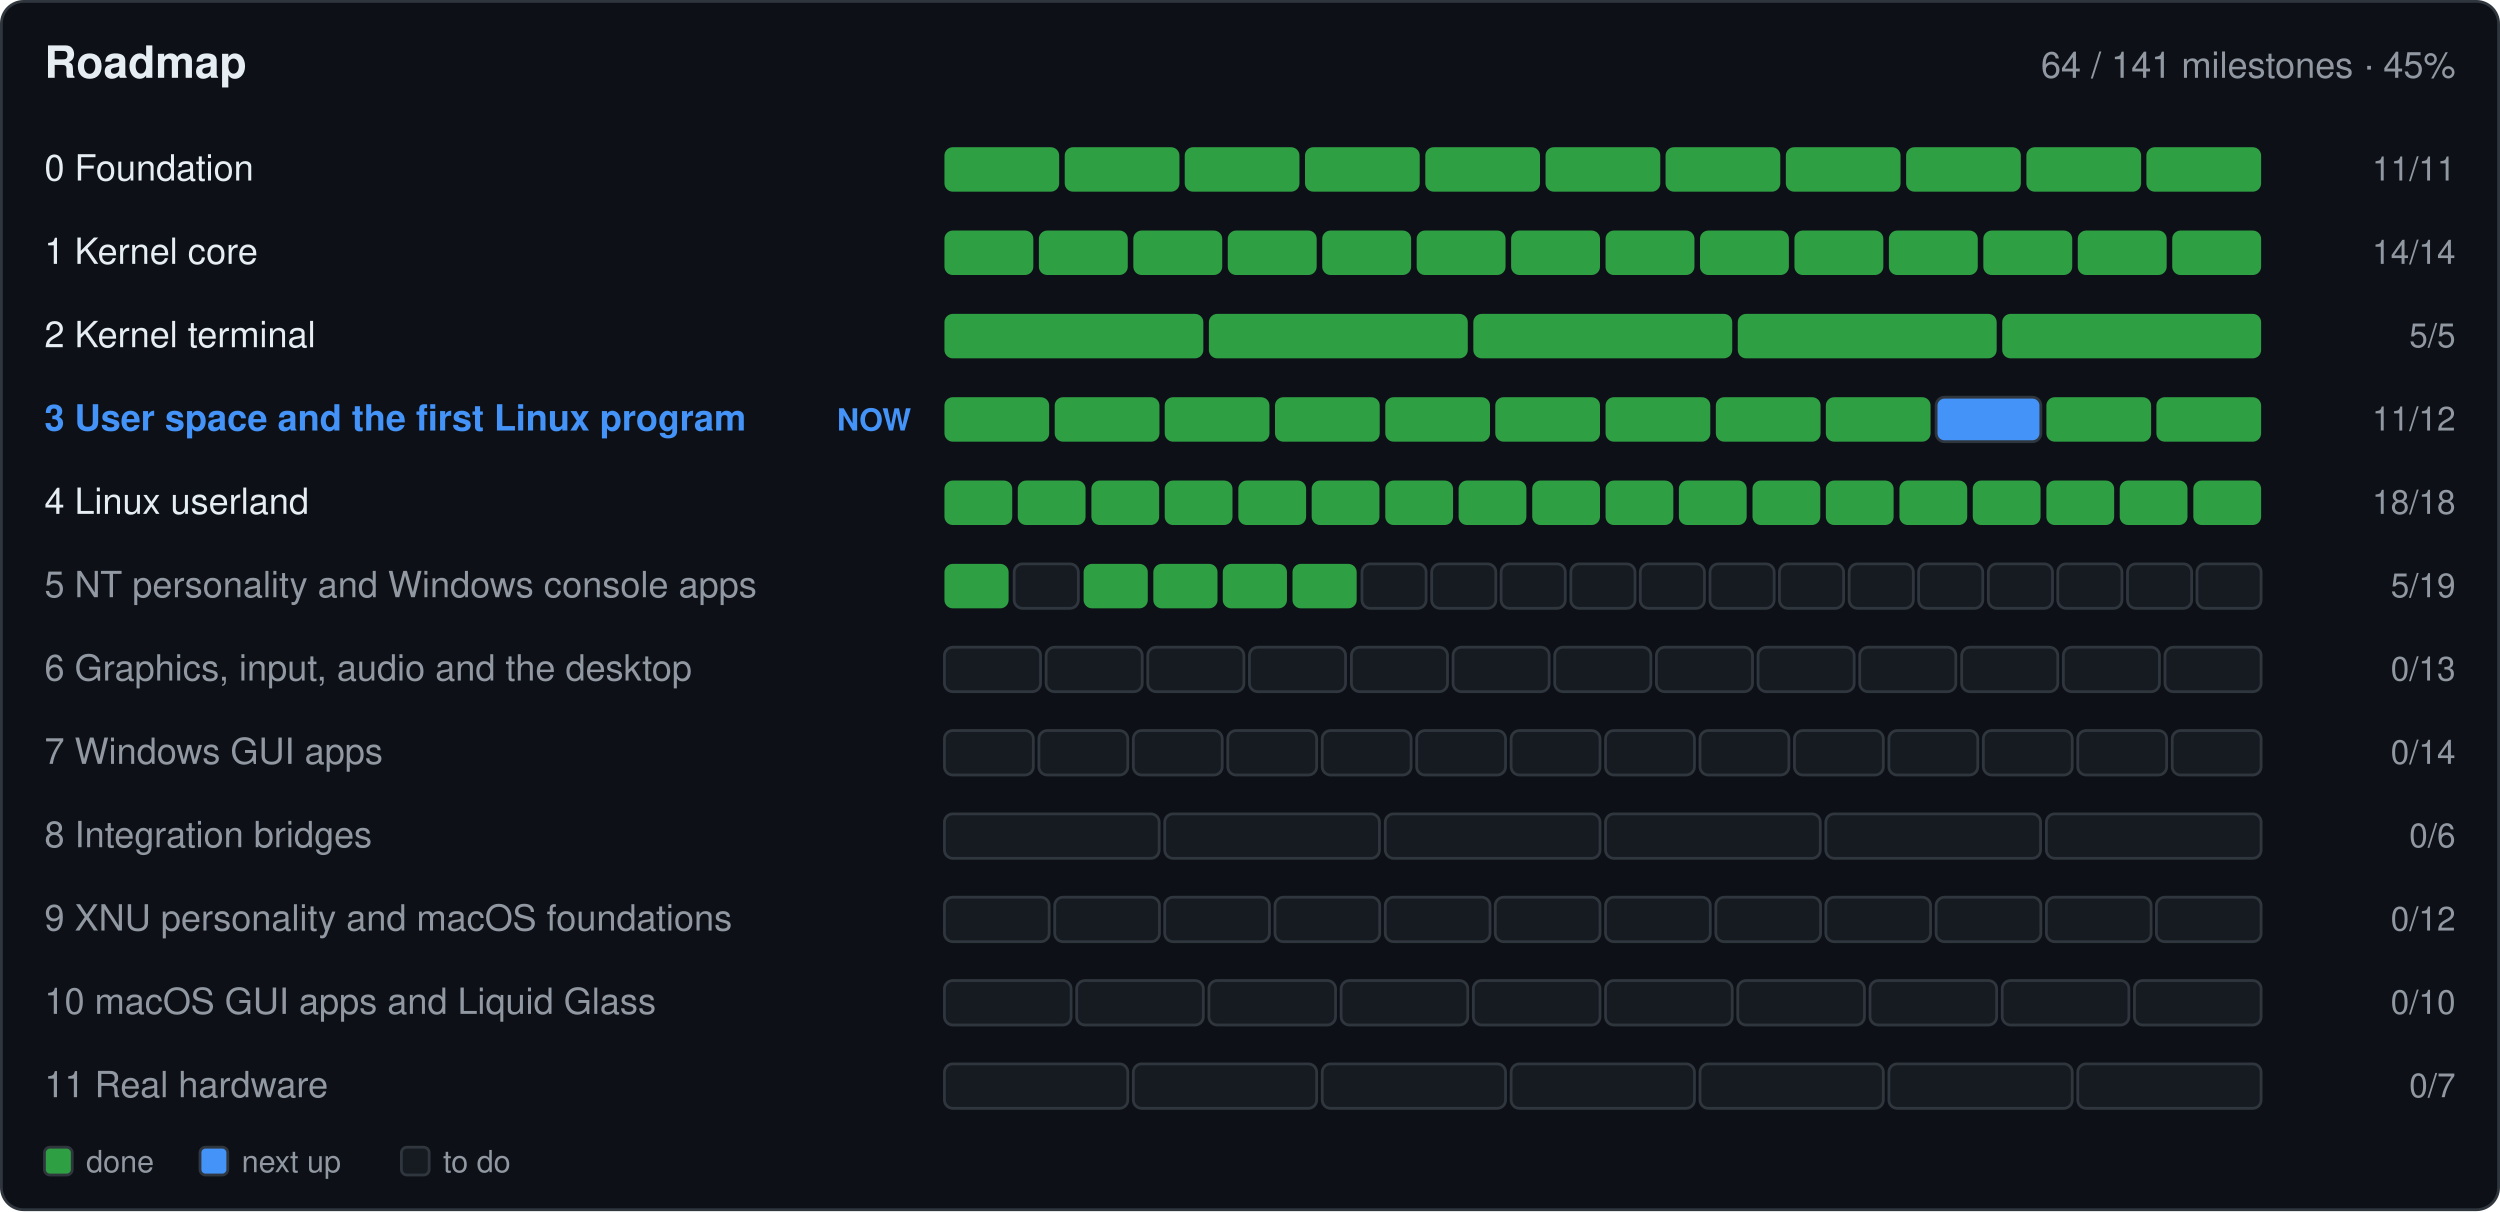
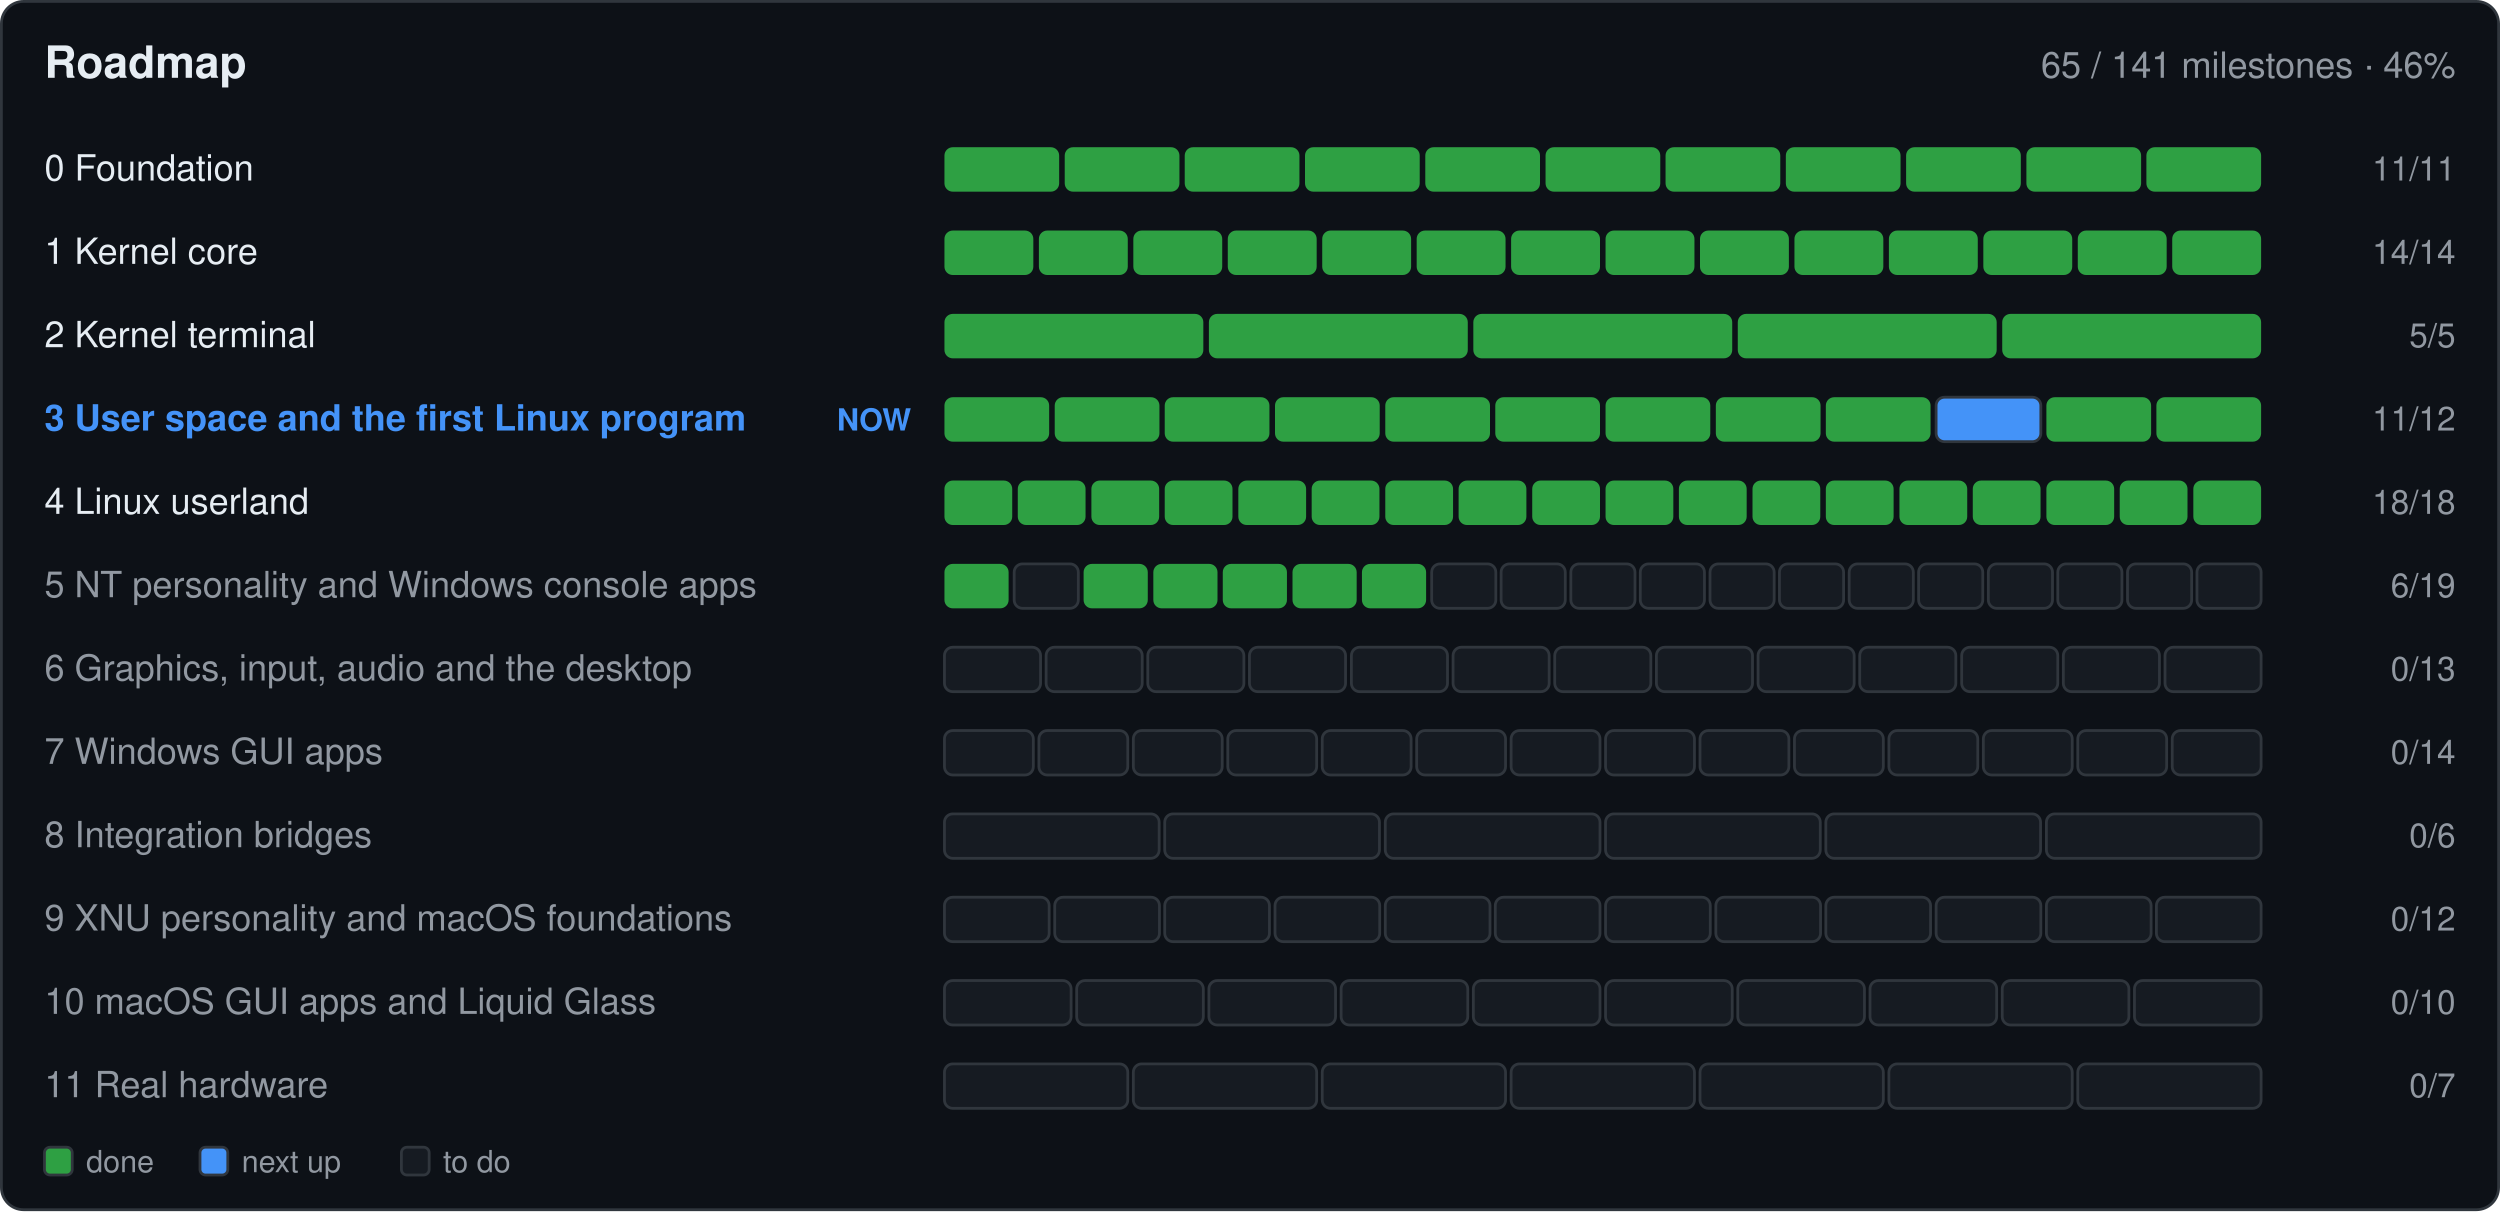
- <svg xmlns="http://www.w3.org/2000/svg" width="900" height="436" viewBox="0 0 900 436" role="img" aria-label="Roadmap: 64 of 141 milestones done">
+ <svg xmlns="http://www.w3.org/2000/svg" width="900" height="436" viewBox="0 0 900 436" role="img" aria-label="Roadmap: 65 of 141 milestones done">
  <rect x="0.5" y="0.5" width="899.0" height="435.0" fill="#0d1117" rx="8" stroke="#30363d" />
  <text x="16.0" y="28.0" font-family="-apple-system,BlinkMacSystemFont,'Segoe UI',Helvetica,Arial,sans-serif" font-size="16" font-weight="600" fill="#e6edf3" text-anchor="start">Roadmap</text>
-   <text x="884.0" y="28.0" font-family="-apple-system,BlinkMacSystemFont,'Segoe UI',Helvetica,Arial,sans-serif" font-size="13" font-weight="400" fill="#9198a1" text-anchor="end">64 / 141 milestones · 45%</text>
+   <text x="884.0" y="28.0" font-family="-apple-system,BlinkMacSystemFont,'Segoe UI',Helvetica,Arial,sans-serif" font-size="13" font-weight="400" fill="#9198a1" text-anchor="end">65 / 141 milestones · 46%</text>
  <text x="16.0" y="65.0" font-family="-apple-system,BlinkMacSystemFont,'Segoe UI',Helvetica,Arial,sans-serif" font-size="13" font-weight="400" fill="#e6edf3" text-anchor="start"> 0  Foundation</text>
  <g>
    <rect x="340.0" y="53.0" width="41.3" height="16.0" fill="#2ea043" rx="3" />
  </g>
  <g>
    <rect x="383.3" y="53.0" width="41.3" height="16.0" fill="#2ea043" rx="3" />
  </g>
  <g>
    <rect x="426.5" y="53.0" width="41.3" height="16.0" fill="#2ea043" rx="3" />
  </g>
  <g>
    <rect x="469.8" y="53.0" width="41.3" height="16.0" fill="#2ea043" rx="3" />
  </g>
  <g>
    <rect x="513.1" y="53.0" width="41.3" height="16.0" fill="#2ea043" rx="3" />
  </g>
  <g>
    <rect x="556.4" y="53.0" width="41.3" height="16.0" fill="#2ea043" rx="3" />
  </g>
  <g>
    <rect x="599.6" y="53.0" width="41.3" height="16.0" fill="#2ea043" rx="3" />
  </g>
  <g>
    <rect x="642.9" y="53.0" width="41.3" height="16.0" fill="#2ea043" rx="3" />
  </g>
  <g>
    <rect x="686.2" y="53.0" width="41.3" height="16.0" fill="#2ea043" rx="3" />
  </g>
  <g>
    <rect x="729.5" y="53.0" width="41.3" height="16.0" fill="#2ea043" rx="3" />
  </g>
  <g>
    <rect x="772.7" y="53.0" width="41.3" height="16.0" fill="#2ea043" rx="3" />
  </g>
  <text x="884.0" y="65.0" font-family="-apple-system,BlinkMacSystemFont,'Segoe UI',Helvetica,Arial,sans-serif" font-size="12" font-weight="400" fill="#9198a1" text-anchor="end">11/11</text>
  <text x="16.0" y="95.0" font-family="-apple-system,BlinkMacSystemFont,'Segoe UI',Helvetica,Arial,sans-serif" font-size="13" font-weight="400" fill="#e6edf3" text-anchor="start"> 1  Kernel core</text>
  <g>
    <rect x="340.0" y="83.0" width="32.0" height="16.0" fill="#2ea043" rx="3" />
  </g>
  <g>
    <rect x="374.0" y="83.0" width="32.0" height="16.0" fill="#2ea043" rx="3" />
  </g>
  <g>
    <rect x="408.0" y="83.0" width="32.0" height="16.0" fill="#2ea043" rx="3" />
  </g>
  <g>
    <rect x="442.0" y="83.0" width="32.0" height="16.0" fill="#2ea043" rx="3" />
  </g>
  <g>
    <rect x="476.0" y="83.0" width="32.0" height="16.0" fill="#2ea043" rx="3" />
  </g>
  <g>
    <rect x="510.0" y="83.0" width="32.0" height="16.0" fill="#2ea043" rx="3" />
  </g>
  <g>
    <rect x="544.0" y="83.0" width="32.0" height="16.0" fill="#2ea043" rx="3" />
  </g>
  <g>
    <rect x="578.0" y="83.0" width="32.0" height="16.0" fill="#2ea043" rx="3" />
  </g>
  <g>
    <rect x="612.0" y="83.0" width="32.0" height="16.0" fill="#2ea043" rx="3" />
  </g>
  <g>
    <rect x="646.0" y="83.0" width="32.0" height="16.0" fill="#2ea043" rx="3" />
  </g>
  <g>
    <rect x="680.0" y="83.0" width="32.0" height="16.0" fill="#2ea043" rx="3" />
  </g>
  <g>
    <rect x="714.0" y="83.0" width="32.0" height="16.0" fill="#2ea043" rx="3" />
  </g>
  <g>
    <rect x="748.0" y="83.0" width="32.0" height="16.0" fill="#2ea043" rx="3" />
  </g>
  <g>
    <rect x="782.0" y="83.0" width="32.0" height="16.0" fill="#2ea043" rx="3" />
  </g>
  <text x="884.0" y="95.0" font-family="-apple-system,BlinkMacSystemFont,'Segoe UI',Helvetica,Arial,sans-serif" font-size="12" font-weight="400" fill="#9198a1" text-anchor="end">14/14</text>
  <text x="16.0" y="125.0" font-family="-apple-system,BlinkMacSystemFont,'Segoe UI',Helvetica,Arial,sans-serif" font-size="13" font-weight="400" fill="#e6edf3" text-anchor="start"> 2  Kernel terminal</text>
  <g>
    <rect x="340.0" y="113.0" width="93.2" height="16.0" fill="#2ea043" rx="3" />
  </g>
  <g>
    <rect x="435.2" y="113.0" width="93.2" height="16.0" fill="#2ea043" rx="3" />
  </g>
  <g>
    <rect x="530.4" y="113.0" width="93.2" height="16.0" fill="#2ea043" rx="3" />
  </g>
  <g>
    <rect x="625.6" y="113.0" width="93.2" height="16.0" fill="#2ea043" rx="3" />
  </g>
  <g>
    <rect x="720.8" y="113.0" width="93.2" height="16.0" fill="#2ea043" rx="3" />
  </g>
  <text x="884.0" y="125.0" font-family="-apple-system,BlinkMacSystemFont,'Segoe UI',Helvetica,Arial,sans-serif" font-size="12" font-weight="400" fill="#9198a1" text-anchor="end">5/5</text>
  <text x="16.0" y="155.0" font-family="-apple-system,BlinkMacSystemFont,'Segoe UI',Helvetica,Arial,sans-serif" font-size="13" font-weight="600" fill="#4493f8" text-anchor="start"> 3  User space and the first Linux program</text>
  <text x="328.0" y="155.0" font-family="-apple-system,BlinkMacSystemFont,'Segoe UI',Helvetica,Arial,sans-serif" font-size="11" font-weight="600" fill="#4493f8" text-anchor="end">NOW</text>
  <g>
    <rect x="340.0" y="143.0" width="37.7" height="16.0" fill="#2ea043" rx="3" />
  </g>
  <g>
    <rect x="379.7" y="143.0" width="37.7" height="16.0" fill="#2ea043" rx="3" />
  </g>
  <g>
    <rect x="419.3" y="143.0" width="37.7" height="16.0" fill="#2ea043" rx="3" />
  </g>
  <g>
    <rect x="459.0" y="143.0" width="37.7" height="16.0" fill="#2ea043" rx="3" />
  </g>
  <g>
    <rect x="498.7" y="143.0" width="37.7" height="16.0" fill="#2ea043" rx="3" />
  </g>
  <g>
    <rect x="538.3" y="143.0" width="37.7" height="16.0" fill="#2ea043" rx="3" />
  </g>
  <g>
    <rect x="578.0" y="143.0" width="37.7" height="16.0" fill="#2ea043" rx="3" />
  </g>
  <g>
    <rect x="617.7" y="143.0" width="37.7" height="16.0" fill="#2ea043" rx="3" />
  </g>
  <g>
    <rect x="657.3" y="143.0" width="37.7" height="16.0" fill="#2ea043" rx="3" />
  </g>
  <g>
    <rect x="697.0" y="143.0" width="37.7" height="16.0" fill="#4493f8" rx="3" stroke="#30363d" />
  </g>
  <g>
    <rect x="736.7" y="143.0" width="37.7" height="16.0" fill="#2ea043" rx="3" />
  </g>
  <g>
    <rect x="776.3" y="143.0" width="37.7" height="16.0" fill="#2ea043" rx="3" />
  </g>
  <text x="884.0" y="155.0" font-family="-apple-system,BlinkMacSystemFont,'Segoe UI',Helvetica,Arial,sans-serif" font-size="12" font-weight="400" fill="#9198a1" text-anchor="end">11/12</text>
  <text x="16.0" y="185.0" font-family="-apple-system,BlinkMacSystemFont,'Segoe UI',Helvetica,Arial,sans-serif" font-size="13" font-weight="400" fill="#e6edf3" text-anchor="start"> 4  Linux userland</text>
  <g>
    <rect x="340.0" y="173.0" width="24.4" height="16.0" fill="#2ea043" rx="3" />
  </g>
  <g>
    <rect x="366.4" y="173.0" width="24.4" height="16.0" fill="#2ea043" rx="3" />
  </g>
  <g>
    <rect x="392.9" y="173.0" width="24.4" height="16.0" fill="#2ea043" rx="3" />
  </g>
  <g>
    <rect x="419.3" y="173.0" width="24.4" height="16.0" fill="#2ea043" rx="3" />
  </g>
  <g>
    <rect x="445.8" y="173.0" width="24.4" height="16.0" fill="#2ea043" rx="3" />
  </g>
  <g>
    <rect x="472.2" y="173.0" width="24.4" height="16.0" fill="#2ea043" rx="3" />
  </g>
  <g>
    <rect x="498.7" y="173.0" width="24.4" height="16.0" fill="#2ea043" rx="3" />
  </g>
  <g>
    <rect x="525.1" y="173.0" width="24.4" height="16.0" fill="#2ea043" rx="3" />
  </g>
  <g>
    <rect x="551.6" y="173.0" width="24.4" height="16.0" fill="#2ea043" rx="3" />
  </g>
  <g>
    <rect x="578.0" y="173.0" width="24.4" height="16.0" fill="#2ea043" rx="3" />
  </g>
  <g>
    <rect x="604.4" y="173.0" width="24.4" height="16.0" fill="#2ea043" rx="3" />
  </g>
  <g>
    <rect x="630.9" y="173.0" width="24.4" height="16.0" fill="#2ea043" rx="3" />
  </g>
  <g>
    <rect x="657.3" y="173.0" width="24.4" height="16.0" fill="#2ea043" rx="3" />
  </g>
  <g>
    <rect x="683.8" y="173.0" width="24.4" height="16.0" fill="#2ea043" rx="3" />
  </g>
  <g>
    <rect x="710.2" y="173.0" width="24.4" height="16.0" fill="#2ea043" rx="3" />
  </g>
  <g>
    <rect x="736.7" y="173.0" width="24.4" height="16.0" fill="#2ea043" rx="3" />
  </g>
  <g>
    <rect x="763.1" y="173.0" width="24.4" height="16.0" fill="#2ea043" rx="3" />
  </g>
  <g>
    <rect x="789.6" y="173.0" width="24.4" height="16.0" fill="#2ea043" rx="3" />
  </g>
  <text x="884.0" y="185.0" font-family="-apple-system,BlinkMacSystemFont,'Segoe UI',Helvetica,Arial,sans-serif" font-size="12" font-weight="400" fill="#9198a1" text-anchor="end">18/18</text>
  <text x="16.0" y="215.0" font-family="-apple-system,BlinkMacSystemFont,'Segoe UI',Helvetica,Arial,sans-serif" font-size="13" font-weight="400" fill="#9198a1" text-anchor="start"> 5  NT personality and Windows console apps</text>
  <g>
    <rect x="340.0" y="203.0" width="23.1" height="16.0" fill="#2ea043" rx="3" />
  </g>
  <g>
    <rect x="365.1" y="203.0" width="23.1" height="16.0" fill="#161b22" rx="3" stroke="#30363d" />
  </g>
  <g>
    <rect x="390.1" y="203.0" width="23.1" height="16.0" fill="#2ea043" rx="3" />
  </g>
  <g>
    <rect x="415.2" y="203.0" width="23.1" height="16.0" fill="#2ea043" rx="3" />
  </g>
  <g>
    <rect x="440.2" y="203.0" width="23.1" height="16.0" fill="#2ea043" rx="3" />
  </g>
  <g>
    <rect x="465.3" y="203.0" width="23.1" height="16.0" fill="#2ea043" rx="3" />
  </g>
  <g>
-     <rect x="490.3" y="203.0" width="23.1" height="16.0" fill="#161b22" rx="3" stroke="#30363d" />
+     <rect x="490.3" y="203.0" width="23.1" height="16.0" fill="#2ea043" rx="3" />
  </g>
  <g>
    <rect x="515.4" y="203.0" width="23.1" height="16.0" fill="#161b22" rx="3" stroke="#30363d" />
  </g>
  <g>
    <rect x="540.4" y="203.0" width="23.1" height="16.0" fill="#161b22" rx="3" stroke="#30363d" />
  </g>
  <g>
    <rect x="565.5" y="203.0" width="23.1" height="16.0" fill="#161b22" rx="3" stroke="#30363d" />
  </g>
  <g>
    <rect x="590.5" y="203.0" width="23.1" height="16.0" fill="#161b22" rx="3" stroke="#30363d" />
  </g>
  <g>
    <rect x="615.6" y="203.0" width="23.1" height="16.0" fill="#161b22" rx="3" stroke="#30363d" />
  </g>
  <g>
    <rect x="640.6" y="203.0" width="23.1" height="16.0" fill="#161b22" rx="3" stroke="#30363d" />
  </g>
  <g>
    <rect x="665.7" y="203.0" width="23.1" height="16.0" fill="#161b22" rx="3" stroke="#30363d" />
  </g>
  <g>
    <rect x="690.7" y="203.0" width="23.1" height="16.0" fill="#161b22" rx="3" stroke="#30363d" />
  </g>
  <g>
    <rect x="715.8" y="203.0" width="23.1" height="16.0" fill="#161b22" rx="3" stroke="#30363d" />
  </g>
  <g>
    <rect x="740.8" y="203.0" width="23.1" height="16.0" fill="#161b22" rx="3" stroke="#30363d" />
  </g>
  <g>
    <rect x="765.9" y="203.0" width="23.1" height="16.0" fill="#161b22" rx="3" stroke="#30363d" />
  </g>
  <g>
    <rect x="790.9" y="203.0" width="23.1" height="16.0" fill="#161b22" rx="3" stroke="#30363d" />
  </g>
-   <text x="884.0" y="215.0" font-family="-apple-system,BlinkMacSystemFont,'Segoe UI',Helvetica,Arial,sans-serif" font-size="12" font-weight="400" fill="#9198a1" text-anchor="end">5/19</text>
+   <text x="884.0" y="215.0" font-family="-apple-system,BlinkMacSystemFont,'Segoe UI',Helvetica,Arial,sans-serif" font-size="12" font-weight="400" fill="#9198a1" text-anchor="end">6/19</text>
  <text x="16.0" y="245.0" font-family="-apple-system,BlinkMacSystemFont,'Segoe UI',Helvetica,Arial,sans-serif" font-size="13" font-weight="400" fill="#9198a1" text-anchor="start"> 6  Graphics, input, audio and the desktop</text>
  <g>
    <rect x="340.0" y="233.0" width="34.6" height="16.0" fill="#161b22" rx="3" stroke="#30363d" />
  </g>
  <g>
    <rect x="376.6" y="233.0" width="34.6" height="16.0" fill="#161b22" rx="3" stroke="#30363d" />
  </g>
  <g>
    <rect x="413.2" y="233.0" width="34.6" height="16.0" fill="#161b22" rx="3" stroke="#30363d" />
  </g>
  <g>
    <rect x="449.8" y="233.0" width="34.6" height="16.0" fill="#161b22" rx="3" stroke="#30363d" />
  </g>
  <g>
    <rect x="486.5" y="233.0" width="34.6" height="16.0" fill="#161b22" rx="3" stroke="#30363d" />
  </g>
  <g>
    <rect x="523.1" y="233.0" width="34.6" height="16.0" fill="#161b22" rx="3" stroke="#30363d" />
  </g>
  <g>
    <rect x="559.7" y="233.0" width="34.6" height="16.0" fill="#161b22" rx="3" stroke="#30363d" />
  </g>
  <g>
    <rect x="596.3" y="233.0" width="34.6" height="16.0" fill="#161b22" rx="3" stroke="#30363d" />
  </g>
  <g>
    <rect x="632.9" y="233.0" width="34.6" height="16.0" fill="#161b22" rx="3" stroke="#30363d" />
  </g>
  <g>
    <rect x="669.5" y="233.0" width="34.6" height="16.0" fill="#161b22" rx="3" stroke="#30363d" />
  </g>
  <g>
    <rect x="706.2" y="233.0" width="34.6" height="16.0" fill="#161b22" rx="3" stroke="#30363d" />
  </g>
  <g>
    <rect x="742.8" y="233.0" width="34.6" height="16.0" fill="#161b22" rx="3" stroke="#30363d" />
  </g>
  <g>
    <rect x="779.4" y="233.0" width="34.6" height="16.0" fill="#161b22" rx="3" stroke="#30363d" />
  </g>
  <text x="884.0" y="245.0" font-family="-apple-system,BlinkMacSystemFont,'Segoe UI',Helvetica,Arial,sans-serif" font-size="12" font-weight="400" fill="#9198a1" text-anchor="end">0/13</text>
  <text x="16.0" y="275.0" font-family="-apple-system,BlinkMacSystemFont,'Segoe UI',Helvetica,Arial,sans-serif" font-size="13" font-weight="400" fill="#9198a1" text-anchor="start"> 7  Windows GUI apps</text>
  <g>
    <rect x="340.0" y="263.0" width="32.0" height="16.0" fill="#161b22" rx="3" stroke="#30363d" />
  </g>
  <g>
    <rect x="374.0" y="263.0" width="32.0" height="16.0" fill="#161b22" rx="3" stroke="#30363d" />
  </g>
  <g>
    <rect x="408.0" y="263.0" width="32.0" height="16.0" fill="#161b22" rx="3" stroke="#30363d" />
  </g>
  <g>
    <rect x="442.0" y="263.0" width="32.0" height="16.0" fill="#161b22" rx="3" stroke="#30363d" />
  </g>
  <g>
    <rect x="476.0" y="263.0" width="32.0" height="16.0" fill="#161b22" rx="3" stroke="#30363d" />
  </g>
  <g>
    <rect x="510.0" y="263.0" width="32.0" height="16.0" fill="#161b22" rx="3" stroke="#30363d" />
  </g>
  <g>
    <rect x="544.0" y="263.0" width="32.0" height="16.0" fill="#161b22" rx="3" stroke="#30363d" />
  </g>
  <g>
    <rect x="578.0" y="263.0" width="32.0" height="16.0" fill="#161b22" rx="3" stroke="#30363d" />
  </g>
  <g>
    <rect x="612.0" y="263.0" width="32.0" height="16.0" fill="#161b22" rx="3" stroke="#30363d" />
  </g>
  <g>
    <rect x="646.0" y="263.0" width="32.0" height="16.0" fill="#161b22" rx="3" stroke="#30363d" />
  </g>
  <g>
    <rect x="680.0" y="263.0" width="32.0" height="16.0" fill="#161b22" rx="3" stroke="#30363d" />
  </g>
  <g>
    <rect x="714.0" y="263.0" width="32.0" height="16.0" fill="#161b22" rx="3" stroke="#30363d" />
  </g>
  <g>
    <rect x="748.0" y="263.0" width="32.0" height="16.0" fill="#161b22" rx="3" stroke="#30363d" />
  </g>
  <g>
    <rect x="782.0" y="263.0" width="32.0" height="16.0" fill="#161b22" rx="3" stroke="#30363d" />
  </g>
  <text x="884.0" y="275.0" font-family="-apple-system,BlinkMacSystemFont,'Segoe UI',Helvetica,Arial,sans-serif" font-size="12" font-weight="400" fill="#9198a1" text-anchor="end">0/14</text>
  <text x="16.0" y="305.0" font-family="-apple-system,BlinkMacSystemFont,'Segoe UI',Helvetica,Arial,sans-serif" font-size="13" font-weight="400" fill="#9198a1" text-anchor="start"> 8  Integration bridges</text>
  <g>
    <rect x="340.0" y="293.0" width="77.3" height="16.0" fill="#161b22" rx="3" stroke="#30363d" />
  </g>
  <g>
    <rect x="419.3" y="293.0" width="77.3" height="16.0" fill="#161b22" rx="3" stroke="#30363d" />
  </g>
  <g>
    <rect x="498.7" y="293.0" width="77.3" height="16.0" fill="#161b22" rx="3" stroke="#30363d" />
  </g>
  <g>
    <rect x="578.0" y="293.0" width="77.3" height="16.0" fill="#161b22" rx="3" stroke="#30363d" />
  </g>
  <g>
    <rect x="657.3" y="293.0" width="77.3" height="16.0" fill="#161b22" rx="3" stroke="#30363d" />
  </g>
  <g>
    <rect x="736.7" y="293.0" width="77.3" height="16.0" fill="#161b22" rx="3" stroke="#30363d" />
  </g>
  <text x="884.0" y="305.0" font-family="-apple-system,BlinkMacSystemFont,'Segoe UI',Helvetica,Arial,sans-serif" font-size="12" font-weight="400" fill="#9198a1" text-anchor="end">0/6</text>
  <text x="16.0" y="335.0" font-family="-apple-system,BlinkMacSystemFont,'Segoe UI',Helvetica,Arial,sans-serif" font-size="13" font-weight="400" fill="#9198a1" text-anchor="start"> 9  XNU personality and macOS foundations</text>
  <g>
    <rect x="340.0" y="323.0" width="37.7" height="16.0" fill="#161b22" rx="3" stroke="#30363d" />
  </g>
  <g>
    <rect x="379.7" y="323.0" width="37.7" height="16.0" fill="#161b22" rx="3" stroke="#30363d" />
  </g>
  <g>
    <rect x="419.3" y="323.0" width="37.7" height="16.0" fill="#161b22" rx="3" stroke="#30363d" />
  </g>
  <g>
    <rect x="459.0" y="323.0" width="37.7" height="16.0" fill="#161b22" rx="3" stroke="#30363d" />
  </g>
  <g>
    <rect x="498.7" y="323.0" width="37.7" height="16.0" fill="#161b22" rx="3" stroke="#30363d" />
  </g>
  <g>
    <rect x="538.3" y="323.0" width="37.7" height="16.0" fill="#161b22" rx="3" stroke="#30363d" />
  </g>
  <g>
    <rect x="578.0" y="323.0" width="37.7" height="16.0" fill="#161b22" rx="3" stroke="#30363d" />
  </g>
  <g>
    <rect x="617.7" y="323.0" width="37.7" height="16.0" fill="#161b22" rx="3" stroke="#30363d" />
  </g>
  <g>
    <rect x="657.3" y="323.0" width="37.7" height="16.0" fill="#161b22" rx="3" stroke="#30363d" />
  </g>
  <g>
    <rect x="697.0" y="323.0" width="37.7" height="16.0" fill="#161b22" rx="3" stroke="#30363d" />
  </g>
  <g>
    <rect x="736.7" y="323.0" width="37.7" height="16.0" fill="#161b22" rx="3" stroke="#30363d" />
  </g>
  <g>
    <rect x="776.3" y="323.0" width="37.7" height="16.0" fill="#161b22" rx="3" stroke="#30363d" />
  </g>
  <text x="884.0" y="335.0" font-family="-apple-system,BlinkMacSystemFont,'Segoe UI',Helvetica,Arial,sans-serif" font-size="12" font-weight="400" fill="#9198a1" text-anchor="end">0/12</text>
  <text x="16.0" y="365.0" font-family="-apple-system,BlinkMacSystemFont,'Segoe UI',Helvetica,Arial,sans-serif" font-size="13" font-weight="400" fill="#9198a1" text-anchor="start">10  macOS GUI apps and Liquid Glass</text>
  <g>
    <rect x="340.0" y="353.0" width="45.6" height="16.0" fill="#161b22" rx="3" stroke="#30363d" />
  </g>
  <g>
    <rect x="387.6" y="353.0" width="45.6" height="16.0" fill="#161b22" rx="3" stroke="#30363d" />
  </g>
  <g>
    <rect x="435.2" y="353.0" width="45.6" height="16.0" fill="#161b22" rx="3" stroke="#30363d" />
  </g>
  <g>
    <rect x="482.8" y="353.0" width="45.6" height="16.0" fill="#161b22" rx="3" stroke="#30363d" />
  </g>
  <g>
    <rect x="530.4" y="353.0" width="45.6" height="16.0" fill="#161b22" rx="3" stroke="#30363d" />
  </g>
  <g>
    <rect x="578.0" y="353.0" width="45.6" height="16.0" fill="#161b22" rx="3" stroke="#30363d" />
  </g>
  <g>
    <rect x="625.6" y="353.0" width="45.6" height="16.0" fill="#161b22" rx="3" stroke="#30363d" />
  </g>
  <g>
    <rect x="673.2" y="353.0" width="45.6" height="16.0" fill="#161b22" rx="3" stroke="#30363d" />
  </g>
  <g>
    <rect x="720.8" y="353.0" width="45.6" height="16.0" fill="#161b22" rx="3" stroke="#30363d" />
  </g>
  <g>
    <rect x="768.4" y="353.0" width="45.6" height="16.0" fill="#161b22" rx="3" stroke="#30363d" />
  </g>
  <text x="884.0" y="365.0" font-family="-apple-system,BlinkMacSystemFont,'Segoe UI',Helvetica,Arial,sans-serif" font-size="12" font-weight="400" fill="#9198a1" text-anchor="end">0/10</text>
  <text x="16.0" y="395.0" font-family="-apple-system,BlinkMacSystemFont,'Segoe UI',Helvetica,Arial,sans-serif" font-size="13" font-weight="400" fill="#9198a1" text-anchor="start">11  Real hardware</text>
  <g>
    <rect x="340.0" y="383.0" width="66.0" height="16.0" fill="#161b22" rx="3" stroke="#30363d" />
  </g>
  <g>
    <rect x="408.0" y="383.0" width="66.0" height="16.0" fill="#161b22" rx="3" stroke="#30363d" />
  </g>
  <g>
    <rect x="476.0" y="383.0" width="66.0" height="16.0" fill="#161b22" rx="3" stroke="#30363d" />
  </g>
  <g>
    <rect x="544.0" y="383.0" width="66.0" height="16.0" fill="#161b22" rx="3" stroke="#30363d" />
  </g>
  <g>
    <rect x="612.0" y="383.0" width="66.0" height="16.0" fill="#161b22" rx="3" stroke="#30363d" />
  </g>
  <g>
    <rect x="680.0" y="383.0" width="66.0" height="16.0" fill="#161b22" rx="3" stroke="#30363d" />
  </g>
  <g>
    <rect x="748.0" y="383.0" width="66.0" height="16.0" fill="#161b22" rx="3" stroke="#30363d" />
  </g>
  <text x="884.0" y="395.0" font-family="-apple-system,BlinkMacSystemFont,'Segoe UI',Helvetica,Arial,sans-serif" font-size="12" font-weight="400" fill="#9198a1" text-anchor="end">0/7</text>
  <rect x="16.0" y="413.0" width="10.0" height="10.0" fill="#2ea043" rx="2" stroke="#30363d" />
  <text x="31.0" y="422.0" font-family="-apple-system,BlinkMacSystemFont,'Segoe UI',Helvetica,Arial,sans-serif" font-size="11" font-weight="400" fill="#9198a1" text-anchor="start">done</text>
  <rect x="72.0" y="413.0" width="10.0" height="10.0" fill="#4493f8" rx="2" stroke="#30363d" />
  <text x="87.0" y="422.0" font-family="-apple-system,BlinkMacSystemFont,'Segoe UI',Helvetica,Arial,sans-serif" font-size="11" font-weight="400" fill="#9198a1" text-anchor="start">next up</text>
  <rect x="144.5" y="413.0" width="10.0" height="10.0" fill="#161b22" rx="2" stroke="#30363d" />
  <text x="159.5" y="422.0" font-family="-apple-system,BlinkMacSystemFont,'Segoe UI',Helvetica,Arial,sans-serif" font-size="11" font-weight="400" fill="#9198a1" text-anchor="start">to do</text>
</svg>
